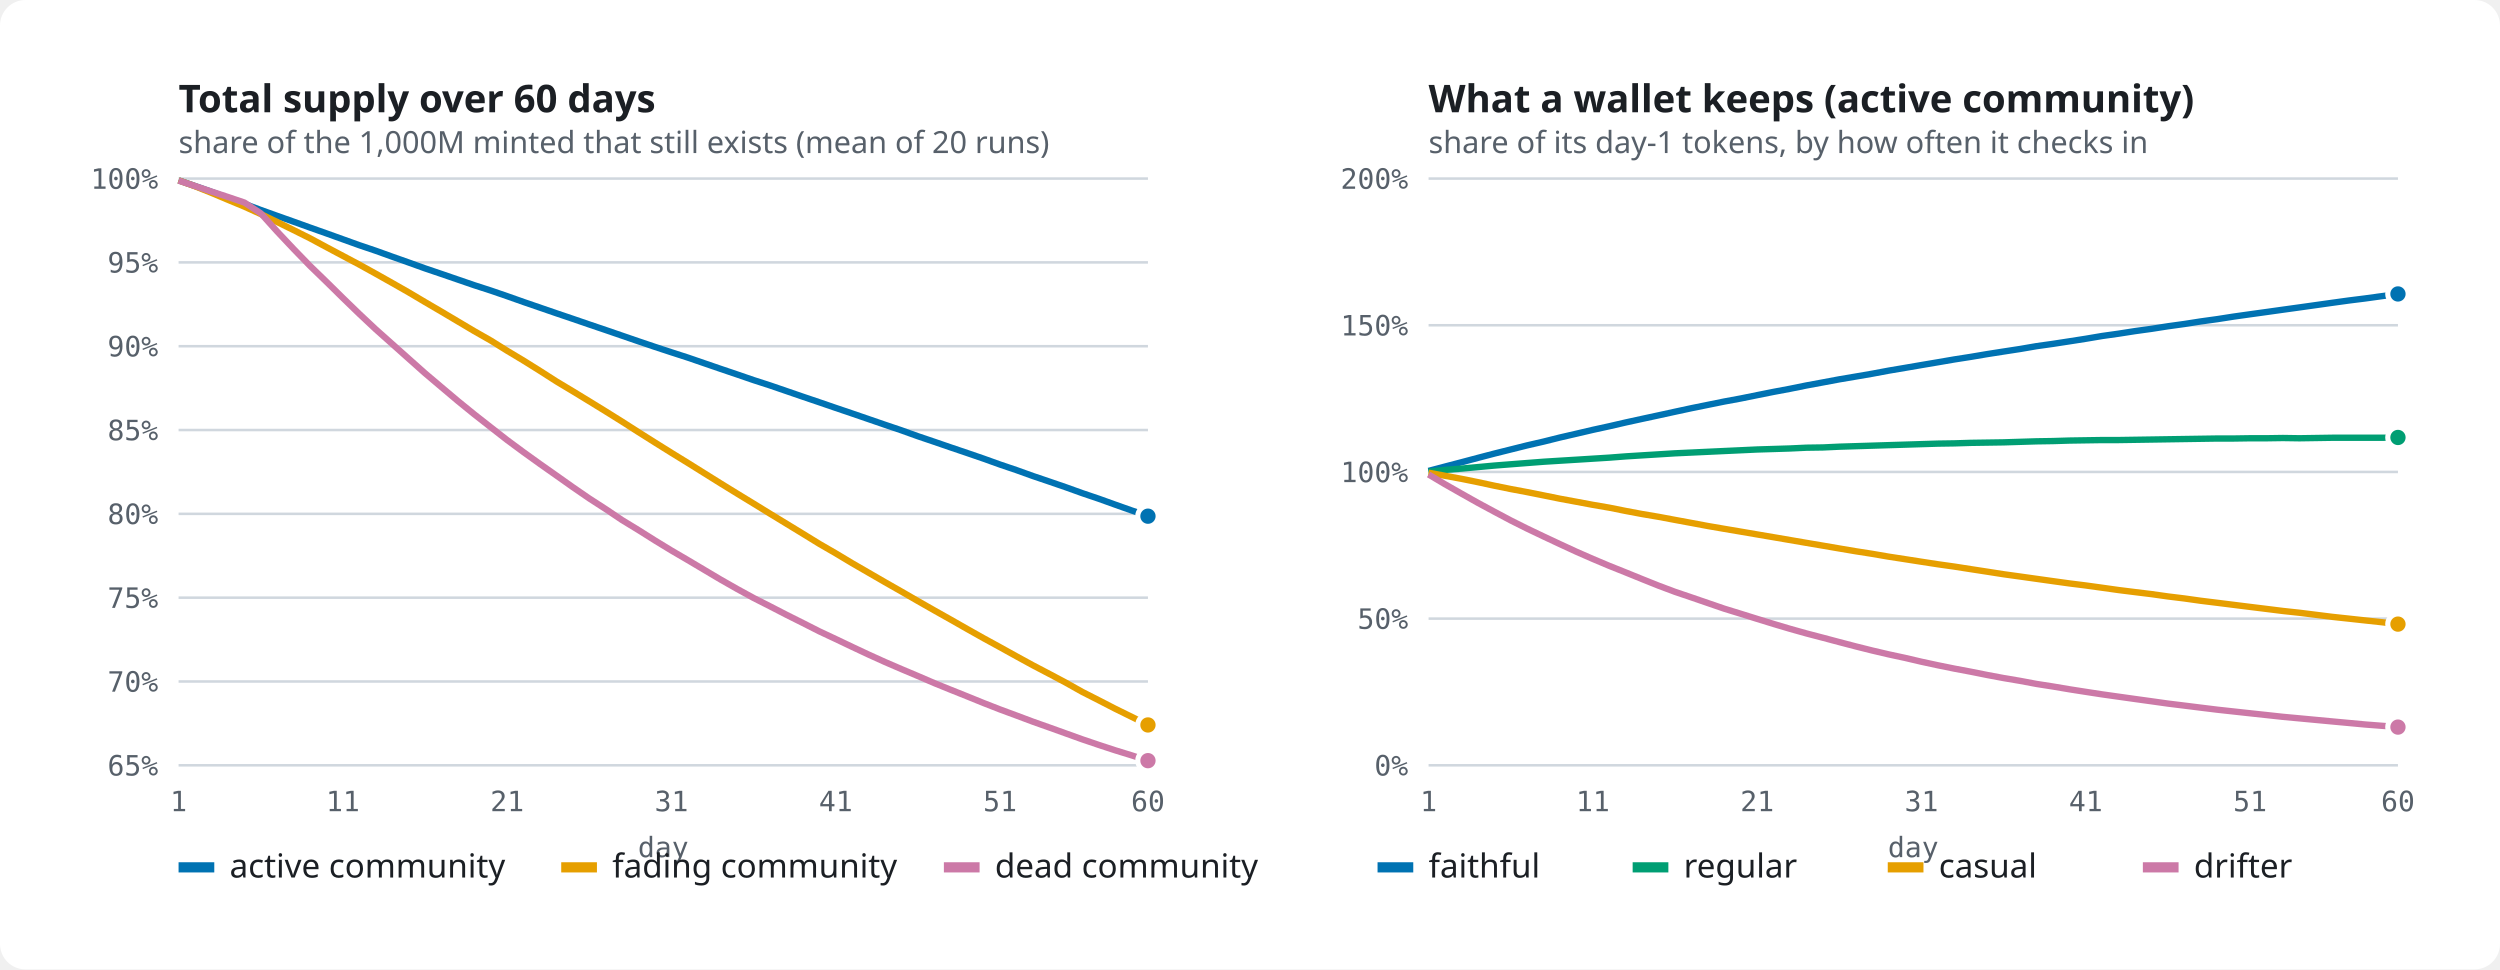
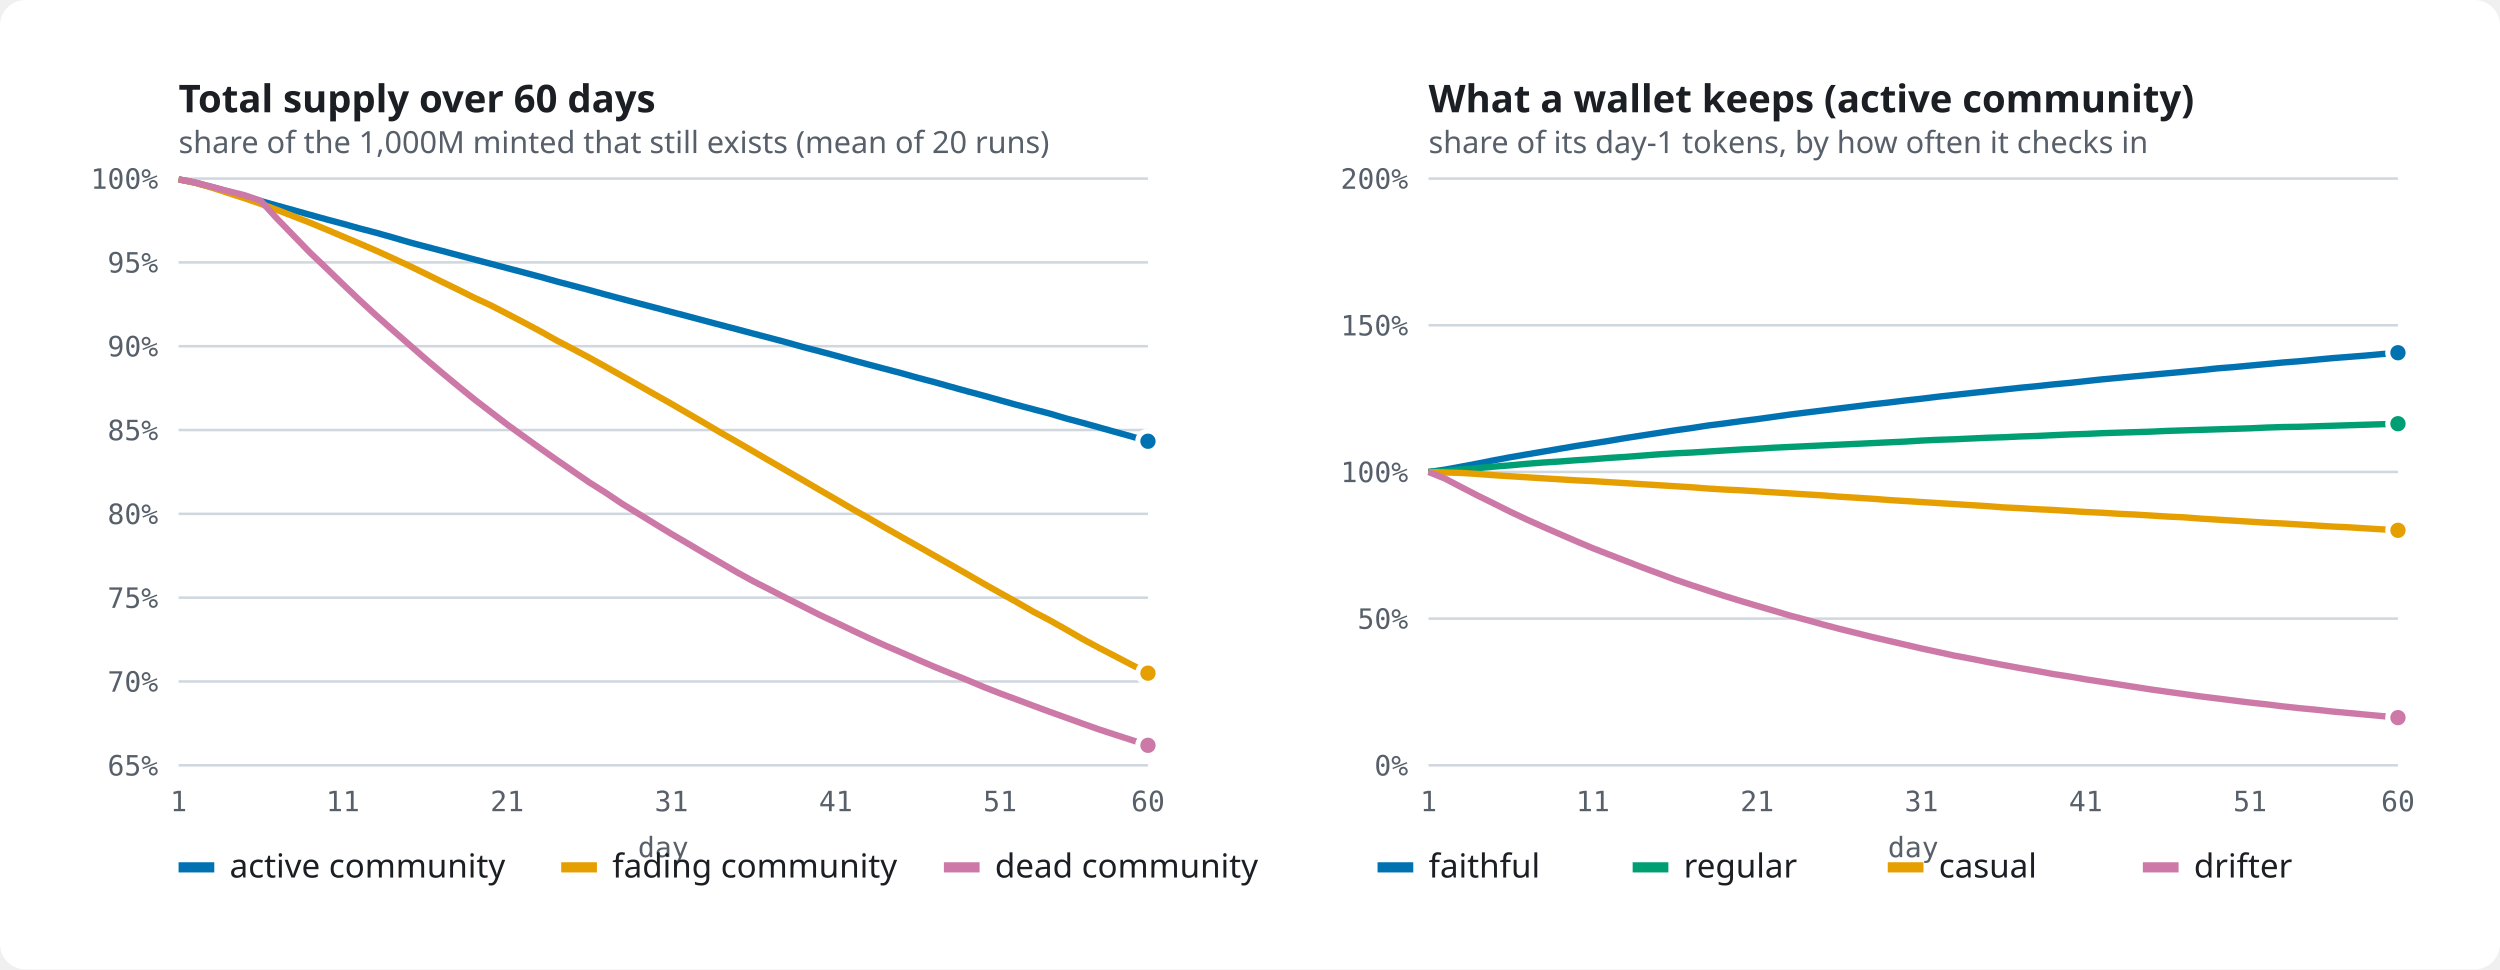
<svg xmlns="http://www.w3.org/2000/svg" viewBox="0 0 980 380" width="980" role="img" aria-label="60-day simulation: total supply under three communities, and how much of a bag each kind of holder keeps">
  <style>.t{font:600 15px system-ui,sans-serif;fill:#1b1f24}.st{font:12px system-ui,sans-serif;fill:#57606a}.a{font:11px ui-monospace,monospace;fill:#57606a}.g{stroke:#d0d7de;stroke-width:1}.l{font:13px system-ui,sans-serif;fill:#1b1f24}</style>
  <rect width="980" height="380" fill="#ffffff" rx="10" />
  <text x="70" y="44" class="t">Total supply over 60 days</text>
  <text x="70" y="60" class="st">share of the 1,000M minted that still exists (mean of 20 runs)</text>
  <line x1="70" x2="450" y1="300" y2="300" class="g" />
  <text x="62" y="304" text-anchor="end" class="a">65%</text>
  <line x1="70" x2="450" y1="267.143" y2="267.143" class="g" />
  <text x="62" y="271.143" text-anchor="end" class="a">70%</text>
  <line x1="70" x2="450" y1="234.286" y2="234.286" class="g" />
  <text x="62" y="238.286" text-anchor="end" class="a">75%</text>
  <line x1="70" x2="450" y1="201.429" y2="201.429" class="g" />
  <text x="62" y="205.429" text-anchor="end" class="a">80%</text>
  <line x1="70" x2="450" y1="168.571" y2="168.571" class="g" />
  <text x="62" y="172.571" text-anchor="end" class="a">85%</text>
  <line x1="70" x2="450" y1="135.714" y2="135.714" class="g" />
  <text x="62" y="139.714" text-anchor="end" class="a">90%</text>
  <line x1="70" x2="450" y1="102.857" y2="102.857" class="g" />
  <text x="62" y="106.857" text-anchor="end" class="a">95%</text>
  <line x1="70" x2="450" y1="70" y2="70" class="g" />
  <text x="62" y="74" text-anchor="end" class="a">100%</text>
  <text x="70" y="318" text-anchor="middle" class="a">1</text>
  <text x="134.407" y="318" text-anchor="middle" class="a">11</text>
  <text x="198.814" y="318" text-anchor="middle" class="a">21</text>
  <text x="263.22" y="318" text-anchor="middle" class="a">31</text>
  <text x="327.627" y="318" text-anchor="middle" class="a">41</text>
  <text x="392.034" y="318" text-anchor="middle" class="a">51</text>
  <text x="450" y="318" text-anchor="middle" class="a">60</text>
  <text x="260" y="336" text-anchor="middle" class="a">day</text>
-   <polyline fill="none" stroke="#0072B2" stroke-width="2.5" stroke-linejoin="round" points="70.0,70.7 76.4,72.9 82.9,75.2 89.3,77.6 95.8,79.9 102.2,82.3 108.6,84.6 115.1,86.9 121.5,89.2 128.0,91.5 134.4,93.8 140.8,96.1 147.3,98.3 153.7,100.6 160.2,102.9 166.6,105.2 173.1,107.4 179.5,109.6 185.9,111.8 192.4,113.9 198.8,116.1 205.3,118.4 211.7,120.6 218.1,122.8 224.6,125.0 231.0,127.2 237.5,129.4 243.9,131.6 250.3,133.8 256.8,136.0 263.2,138.1 269.7,140.2 276.1,142.4 282.5,144.6 289.0,146.8 295.4,149.0 301.9,151.1 308.3,153.3 314.7,155.5 321.2,157.7 327.6,159.9 334.1,162.1 340.5,164.3 346.9,166.5 353.4,168.7 359.8,171.0 366.3,173.2 372.7,175.4 379.2,177.6 385.6,179.8 392.0,182.1 398.5,184.3 404.9,186.6 411.4,188.8 417.8,191.0 424.2,193.3 430.7,195.5 437.1,197.8 443.6,200.1 450.0,202.3" />
-   <circle cx="450" cy="202.344" r="4" fill="#0072B2" stroke="#fff" stroke-width="2" />
-   <polyline fill="none" stroke="#E69F00" stroke-width="2.5" stroke-linejoin="round" points="70.0,70.7 76.4,73.0 82.9,75.6 89.3,78.3 95.8,81.0 102.2,83.9 108.6,87.0 115.1,90.2 121.5,93.4 128.0,96.9 134.4,100.3 140.8,103.7 147.3,107.3 153.7,110.9 160.2,114.6 166.6,118.4 173.1,122.2 179.5,126.0 185.9,129.8 192.4,133.5 198.8,137.5 205.3,141.4 211.7,145.4 218.1,149.5 224.6,153.4 231.0,157.3 237.5,161.3 243.9,165.3 250.3,169.4 256.8,173.5 263.2,177.5 269.7,181.5 276.1,185.5 282.5,189.5 289.0,193.5 295.4,197.4 301.9,201.4 308.3,205.3 314.7,209.2 321.2,213.2 327.6,216.9 334.1,220.8 340.5,224.5 346.9,228.2 353.4,231.9 359.8,235.6 366.3,239.3 372.7,242.9 379.2,246.6 385.6,250.2 392.0,253.7 398.5,257.3 404.9,260.8 411.4,264.2 417.8,267.6 424.2,271.2 430.7,274.5 437.1,277.8 443.6,281.0 450.0,284.2" />
-   <circle cx="450" cy="284.183" r="4" fill="#E69F00" stroke="#fff" stroke-width="2" />
-   <polyline fill="none" stroke="#CC79A7" stroke-width="2.5" stroke-linejoin="round" points="70.0,70.8 76.4,72.9 82.9,75.1 89.3,77.2 95.8,79.4 102.2,83.6 108.6,90.7 115.1,97.6 121.5,104.2 128.0,110.5 134.4,116.8 140.8,123.0 147.3,129.1 153.7,134.8 160.2,140.6 166.6,146.3 173.1,151.8 179.5,157.2 185.9,162.4 192.4,167.5 198.8,172.5 205.3,177.3 211.7,181.9 218.1,186.4 224.6,191.0 231.0,195.4 237.5,199.6 243.9,203.9 250.3,207.8 256.8,211.9 263.2,215.8 269.7,219.6 276.1,223.4 282.5,227.2 289.0,230.9 295.4,234.4 301.9,237.7 308.3,241.0 314.7,244.2 321.2,247.5 327.6,250.5 334.1,253.6 340.5,256.6 346.9,259.5 353.4,262.3 359.8,265.0 366.3,267.8 372.7,270.4 379.2,273.0 385.6,275.6 392.0,278.1 398.5,280.5 404.9,282.9 411.4,285.2 417.8,287.5 424.2,289.8 430.7,292.0 437.1,294.1 443.6,296.1 450.0,298.2" />
-   <circle cx="450" cy="298.177" r="4" fill="#CC79A7" stroke="#fff" stroke-width="2" />
+   <polyline fill="none" stroke="#0072B2" stroke-width="2.5" stroke-linejoin="round" points="70.0,70.3 76.4,71.6 82.9,73.3 89.3,75.1 95.8,76.9 102.2,78.8 108.6,80.6 115.1,82.4 121.5,84.2 128.0,86.0 134.4,87.7 140.8,89.5 147.3,91.2 153.7,93.0 160.2,94.9 166.6,96.6 173.1,98.3 179.5,100.0 185.9,101.7 192.4,103.4 198.8,105.1 205.3,106.8 211.7,108.5 218.1,110.3 224.6,112.0 231.0,113.7 237.5,115.5 243.9,117.2 250.3,118.9 256.8,120.6 263.2,122.3 269.7,124.0 276.1,125.7 282.5,127.4 289.0,129.1 295.4,130.8 301.9,132.5 308.3,134.2 314.7,136.0 321.2,137.7 327.6,139.4 334.1,141.2 340.5,142.9 346.9,144.6 353.4,146.3 359.8,148.1 366.3,149.8 372.7,151.6 379.2,153.4 385.6,155.1 392.0,156.9 398.5,158.7 404.9,160.4 411.4,162.1 417.8,164.0 424.2,165.7 430.7,167.5 437.1,169.3 443.6,171.1 450.0,173.0" />
+   <circle cx="450" cy="172.971" r="4" fill="#0072B2" stroke="#fff" stroke-width="2" />
+   <polyline fill="none" stroke="#E69F00" stroke-width="2.5" stroke-linejoin="round" points="70.0,70.3 76.4,71.6 82.9,73.5 89.3,75.6 95.8,77.7 102.2,79.9 108.6,82.3 115.1,84.8 121.5,87.3 128.0,90.0 134.4,92.7 140.8,95.4 147.3,98.2 153.7,101.1 160.2,104.1 166.6,107.2 173.1,110.4 179.5,113.5 185.9,116.7 192.4,119.7 198.8,123.0 205.3,126.4 211.7,129.8 218.1,133.4 224.6,136.8 231.0,140.2 237.5,143.8 243.9,147.4 250.3,151.0 256.8,154.7 263.2,158.3 269.7,162.1 276.1,165.8 282.5,169.6 289.0,173.3 295.4,177.0 301.9,180.8 308.3,184.5 314.7,188.2 321.2,192.0 327.6,195.7 334.1,199.5 340.5,203.1 346.9,206.8 353.4,210.5 359.8,214.1 366.3,217.8 372.7,221.4 379.2,225.1 385.6,228.8 392.0,232.4 398.5,236.0 404.9,239.7 411.4,243.1 417.8,246.7 424.2,250.4 430.7,253.9 437.1,257.2 443.6,260.6 450.0,263.9" />
+   <circle cx="450" cy="263.88" r="4" fill="#E69F00" stroke="#fff" stroke-width="2" />
+   <polyline fill="none" stroke="#CC79A7" stroke-width="2.5" stroke-linejoin="round" points="70.0,70.3 76.4,71.5 82.9,73.2 89.3,74.9 95.8,76.5 102.2,78.7 108.6,85.7 115.1,92.4 121.5,99.0 128.0,105.2 134.4,111.4 140.8,117.5 147.3,123.5 153.7,129.2 160.2,134.9 166.6,140.5 173.1,146.0 179.5,151.3 185.9,156.5 192.4,161.5 198.8,166.4 205.3,171.1 211.7,175.7 218.1,180.2 224.6,184.7 231.0,189.1 237.5,193.2 243.9,197.5 250.3,201.4 256.8,205.4 263.2,209.3 269.7,213.1 276.1,216.9 282.5,220.6 289.0,224.4 295.4,227.9 301.9,231.2 308.3,234.5 314.7,237.7 321.2,241.0 327.6,244.0 334.1,247.1 340.5,250.1 346.9,253.0 353.4,255.8 359.8,258.6 366.3,261.4 372.7,264.0 379.2,266.6 385.6,269.3 392.0,271.8 398.5,274.2 404.9,276.6 411.4,279.0 417.8,281.3 424.2,283.6 430.7,285.9 437.1,288.0 443.6,290.1 450.0,292.2" />
+   <circle cx="450" cy="292.168" r="4" fill="#CC79A7" stroke="#fff" stroke-width="2" />
  <text x="560" y="44" class="t">What a wallet keeps (active community)</text>
  <text x="560" y="60" class="st">share of its day-1 tokens, by how often it checks in</text>
  <line x1="560" x2="940" y1="300" y2="300" class="g" />
  <text x="552" y="304" text-anchor="end" class="a">0%</text>
  <line x1="560" x2="940" y1="242.5" y2="242.5" class="g" />
  <text x="552" y="246.5" text-anchor="end" class="a">50%</text>
  <line x1="560" x2="940" y1="185" y2="185" class="g" />
  <text x="552" y="189" text-anchor="end" class="a">100%</text>
  <line x1="560" x2="940" y1="127.5" y2="127.5" class="g" />
  <text x="552" y="131.5" text-anchor="end" class="a">150%</text>
  <line x1="560" x2="940" y1="70" y2="70" class="g" />
  <text x="552" y="74" text-anchor="end" class="a">200%</text>
  <text x="560" y="318" text-anchor="middle" class="a">1</text>
  <text x="624.407" y="318" text-anchor="middle" class="a">11</text>
  <text x="688.814" y="318" text-anchor="middle" class="a">21</text>
  <text x="753.22" y="318" text-anchor="middle" class="a">31</text>
  <text x="817.627" y="318" text-anchor="middle" class="a">41</text>
  <text x="882.034" y="318" text-anchor="middle" class="a">51</text>
  <text x="940" y="318" text-anchor="middle" class="a">60</text>
  <text x="750" y="336" text-anchor="middle" class="a">day</text>
-   <polyline fill="none" stroke="#0072B2" stroke-width="2.5" stroke-linejoin="round" points="560.0,184.6 566.4,182.9 572.9,181.2 579.3,179.5 585.8,177.8 592.2,176.2 598.6,174.6 605.1,173.1 611.5,171.5 618.0,170.0 624.4,168.5 630.8,167.1 637.3,165.6 643.7,164.2 650.2,162.8 656.6,161.4 663.1,160.0 669.5,158.7 675.9,157.4 682.4,156.2 688.8,154.9 695.3,153.6 701.7,152.4 708.1,151.1 714.6,149.9 721.0,148.7 727.5,147.6 733.9,146.5 740.3,145.3 746.8,144.2 753.2,143.1 759.7,142.0 766.1,140.9 772.5,139.9 779.0,138.8 785.4,137.8 791.9,136.8 798.3,135.7 804.7,134.8 811.2,133.8 817.6,132.8 824.1,131.7 830.5,130.8 836.9,129.8 843.4,128.9 849.8,127.9 856.3,127.0 862.7,126.0 869.2,125.1 875.6,124.1 882.0,123.2 888.5,122.3 894.9,121.4 901.4,120.5 907.8,119.6 914.2,118.7 920.7,117.8 927.1,117.0 933.6,116.1 940.0,115.2" />
-   <circle cx="940" cy="115.23" r="4" fill="#0072B2" stroke="#fff" stroke-width="2" />
-   <polyline fill="none" stroke="#009E73" stroke-width="2.5" stroke-linejoin="round" points="560.0,184.9 566.4,184.2 572.9,183.7 579.3,183.1 585.8,182.5 592.2,182.0 598.6,181.5 605.1,181.0 611.5,180.6 618.0,180.2 624.4,179.8 630.8,179.4 637.3,178.9 643.7,178.5 650.2,178.1 656.6,177.7 663.1,177.4 669.5,177.1 675.9,176.8 682.4,176.5 688.8,176.2 695.3,176.0 701.7,175.8 708.1,175.5 714.6,175.4 721.0,175.1 727.5,174.9 733.9,174.7 740.3,174.5 746.8,174.3 753.2,174.1 759.7,173.9 766.1,173.8 772.5,173.6 779.0,173.5 785.4,173.4 791.9,173.2 798.3,173.0 804.7,172.9 811.2,172.7 817.6,172.6 824.1,172.5 830.5,172.5 836.9,172.4 843.4,172.3 849.8,172.2 856.3,172.1 862.7,172.0 869.2,171.9 875.6,171.9 882.0,171.8 888.5,171.8 894.9,171.7 901.4,171.8 907.8,171.7 914.2,171.6 920.7,171.6 927.1,171.6 933.6,171.6 940.0,171.5" />
-   <circle cx="940" cy="171.486" r="4" fill="#009E73" stroke="#fff" stroke-width="2" />
-   <polyline fill="none" stroke="#E69F00" stroke-width="2.5" stroke-linejoin="round" points="560.0,185.3 566.4,186.5 572.9,187.7 579.3,189.0 585.8,190.4 592.2,191.7 598.6,192.9 605.1,194.2 611.5,195.5 618.0,196.7 624.4,197.9 630.8,199.0 637.3,200.3 643.7,201.5 650.2,202.6 656.6,203.8 663.1,205.0 669.5,206.2 675.9,207.3 682.4,208.4 688.8,209.5 695.3,210.6 701.7,211.7 708.1,212.8 714.6,213.9 721.0,215.0 727.5,216.1 733.9,217.1 740.3,218.2 746.8,219.2 753.2,220.2 759.7,221.2 766.1,222.1 772.5,223.1 779.0,224.1 785.4,225.1 791.9,226.0 798.3,226.9 804.7,227.8 811.2,228.7 817.6,229.5 824.1,230.4 830.5,231.3 836.9,232.1 843.4,232.9 849.8,233.8 856.3,234.6 862.7,235.5 869.2,236.3 875.6,237.1 882.0,237.9 888.5,238.7 894.9,239.5 901.4,240.2 907.8,241.0 914.2,241.8 920.7,242.5 927.1,243.2 933.6,243.9 940.0,244.7" />
-   <circle cx="940" cy="244.654" r="4" fill="#E69F00" stroke="#fff" stroke-width="2" />
-   <polyline fill="none" stroke="#CC79A7" stroke-width="2.5" stroke-linejoin="round" points="560.0,186.0 566.4,189.8 572.9,193.5 579.3,197.1 585.8,200.6 592.2,204.0 598.6,207.2 605.1,210.3 611.5,213.3 618.0,216.3 624.4,219.1 630.8,221.8 637.3,224.4 643.7,227.0 650.2,229.6 656.6,232.0 663.1,234.2 669.5,236.4 675.9,238.6 682.4,240.6 688.8,242.6 695.3,244.6 701.7,246.5 708.1,248.3 714.6,250.0 721.0,251.7 727.5,253.4 733.9,255.0 740.3,256.5 746.8,257.9 753.2,259.4 759.7,260.8 766.1,262.1 772.5,263.3 779.0,264.6 785.4,265.8 791.9,266.9 798.3,268.1 804.7,269.1 811.2,270.2 817.6,271.2 824.1,272.2 830.5,273.1 836.9,274.0 843.4,274.9 849.8,275.8 856.3,276.6 862.7,277.4 869.2,278.2 875.6,278.9 882.0,279.6 888.5,280.3 894.9,281.0 901.4,281.6 907.8,282.2 914.2,282.8 920.7,283.4 927.1,284.0 933.6,284.5 940.0,285.0" />
-   <circle cx="940" cy="285.022" r="4" fill="#CC79A7" stroke="#fff" stroke-width="2" />
+   <polyline fill="none" stroke="#0072B2" stroke-width="2.5" stroke-linejoin="round" points="560.0,185.0 566.4,184.1 572.9,182.9 579.3,181.7 585.8,180.4 592.2,179.2 598.6,178.1 605.1,177.0 611.5,175.9 618.0,174.8 624.4,173.8 630.8,172.8 637.3,171.7 643.7,170.7 650.2,169.7 656.6,168.7 663.1,167.8 669.5,166.8 675.9,166.0 682.4,165.1 688.8,164.3 695.3,163.4 701.7,162.5 708.1,161.7 714.6,160.9 721.0,160.1 727.5,159.3 733.9,158.5 740.3,157.8 746.8,157.0 753.2,156.3 759.7,155.5 766.1,154.8 772.5,154.1 779.0,153.4 785.4,152.7 791.9,152.0 798.3,151.4 804.7,150.7 811.2,150.1 817.6,149.4 824.1,148.7 830.5,148.1 836.9,147.5 843.4,146.9 849.8,146.3 856.3,145.7 862.7,145.1 869.2,144.4 875.6,143.9 882.0,143.3 888.5,142.7 894.9,142.1 901.4,141.6 907.8,141.0 914.2,140.4 920.7,139.9 927.1,139.4 933.6,138.8 940.0,138.3" />
+   <circle cx="940" cy="138.268" r="4" fill="#0072B2" stroke="#fff" stroke-width="2" />
+   <polyline fill="none" stroke="#009E73" stroke-width="2.5" stroke-linejoin="round" points="560.0,185.0 566.4,184.6 572.9,184.0 579.3,183.5 585.8,182.9 592.2,182.4 598.6,181.8 605.1,181.3 611.5,180.9 618.0,180.4 624.4,180.0 630.8,179.5 637.3,179.1 643.7,178.6 650.2,178.1 656.6,177.7 663.1,177.4 669.5,177.0 675.9,176.6 682.4,176.2 688.8,175.9 695.3,175.5 701.7,175.2 708.1,174.9 714.6,174.6 721.0,174.3 727.5,174.0 733.9,173.7 740.3,173.4 746.8,173.1 753.2,172.7 759.7,172.4 766.1,172.2 772.5,171.9 779.0,171.6 785.4,171.4 791.9,171.1 798.3,170.9 804.7,170.6 811.2,170.3 817.6,170.1 824.1,169.8 830.5,169.6 836.9,169.4 843.4,169.2 849.8,168.9 856.3,168.7 862.7,168.5 869.2,168.3 875.6,168.1 882.0,167.9 888.5,167.6 894.9,167.4 901.4,167.3 907.8,167.1 914.2,166.9 920.7,166.7 927.1,166.5 933.6,166.3 940.0,166.1" />
+   <circle cx="940" cy="166.095" r="4" fill="#009E73" stroke="#fff" stroke-width="2" />
+   <polyline fill="none" stroke="#E69F00" stroke-width="2.5" stroke-linejoin="round" points="560.0,185.0 566.4,185.2 572.9,185.4 579.3,185.8 585.8,186.3 592.2,186.7 598.6,187.1 605.1,187.5 611.5,187.9 618.0,188.3 624.4,188.6 630.8,189.0 637.3,189.4 643.7,189.8 650.2,190.2 656.6,190.6 663.1,191.0 669.5,191.5 675.9,191.9 682.4,192.2 688.8,192.6 695.3,193.0 701.7,193.4 708.1,193.8 714.6,194.2 721.0,194.7 727.5,195.1 733.9,195.5 740.3,196.0 746.8,196.4 753.2,196.8 759.7,197.2 766.1,197.6 772.5,198.0 779.0,198.4 785.4,198.9 791.9,199.2 798.3,199.6 804.7,199.9 811.2,200.3 817.6,200.7 824.1,201.0 830.5,201.4 836.9,201.7 843.4,202.1 849.8,202.5 856.3,202.8 862.7,203.3 869.2,203.7 875.6,204.1 882.0,204.5 888.5,204.9 894.9,205.2 901.4,205.6 907.8,206.0 914.2,206.4 920.7,206.7 927.1,207.1 933.6,207.5 940.0,207.9" />
+   <circle cx="940" cy="207.879" r="4" fill="#E69F00" stroke="#fff" stroke-width="2" />
+   <polyline fill="none" stroke="#CC79A7" stroke-width="2.5" stroke-linejoin="round" points="560.0,185.0 566.4,187.6 572.9,191.0 579.3,194.3 585.8,197.5 592.2,200.7 598.6,203.7 605.1,206.6 611.5,209.4 618.0,212.2 624.4,214.9 630.8,217.4 637.3,219.9 643.7,222.4 650.2,224.8 656.6,227.2 663.1,229.4 669.5,231.5 675.9,233.6 682.4,235.6 688.8,237.5 695.3,239.4 701.7,241.3 708.1,243.0 714.6,244.8 721.0,246.5 727.5,248.1 733.9,249.7 740.3,251.2 746.8,252.7 753.2,254.2 759.7,255.6 766.1,257.0 772.5,258.2 779.0,259.5 785.4,260.7 791.9,261.9 798.3,263.0 804.7,264.2 811.2,265.2 817.6,266.3 824.1,267.3 830.5,268.3 836.9,269.3 843.4,270.3 849.8,271.2 856.3,272.1 862.7,273.0 869.2,273.8 875.6,274.6 882.0,275.4 888.5,276.1 894.9,276.9 901.4,277.6 907.8,278.2 914.2,278.9 920.7,279.5 927.1,280.1 933.6,280.7 940.0,281.3" />
+   <circle cx="940" cy="281.309" r="4" fill="#CC79A7" stroke="#fff" stroke-width="2" />
  <rect x="70" y="338" width="14" height="4" fill="#0072B2" />
  <text x="90" y="344" class="l">active community</text>
  <rect x="220" y="338" width="14" height="4" fill="#E69F00" />
  <text x="240" y="344" class="l">fading community</text>
  <rect x="370" y="338" width="14" height="4" fill="#CC79A7" />
  <text x="390" y="344" class="l">dead community</text>
  <rect x="540" y="338" width="14" height="4" fill="#0072B2" />
  <text x="560" y="344" class="l">faithful</text>
  <rect x="640" y="338" width="14" height="4" fill="#009E73" />
  <text x="660" y="344" class="l">regular</text>
  <rect x="740" y="338" width="14" height="4" fill="#E69F00" />
  <text x="760" y="344" class="l">casual</text>
  <rect x="840" y="338" width="14" height="4" fill="#CC79A7" />
  <text x="860" y="344" class="l">drifter</text>
</svg>
